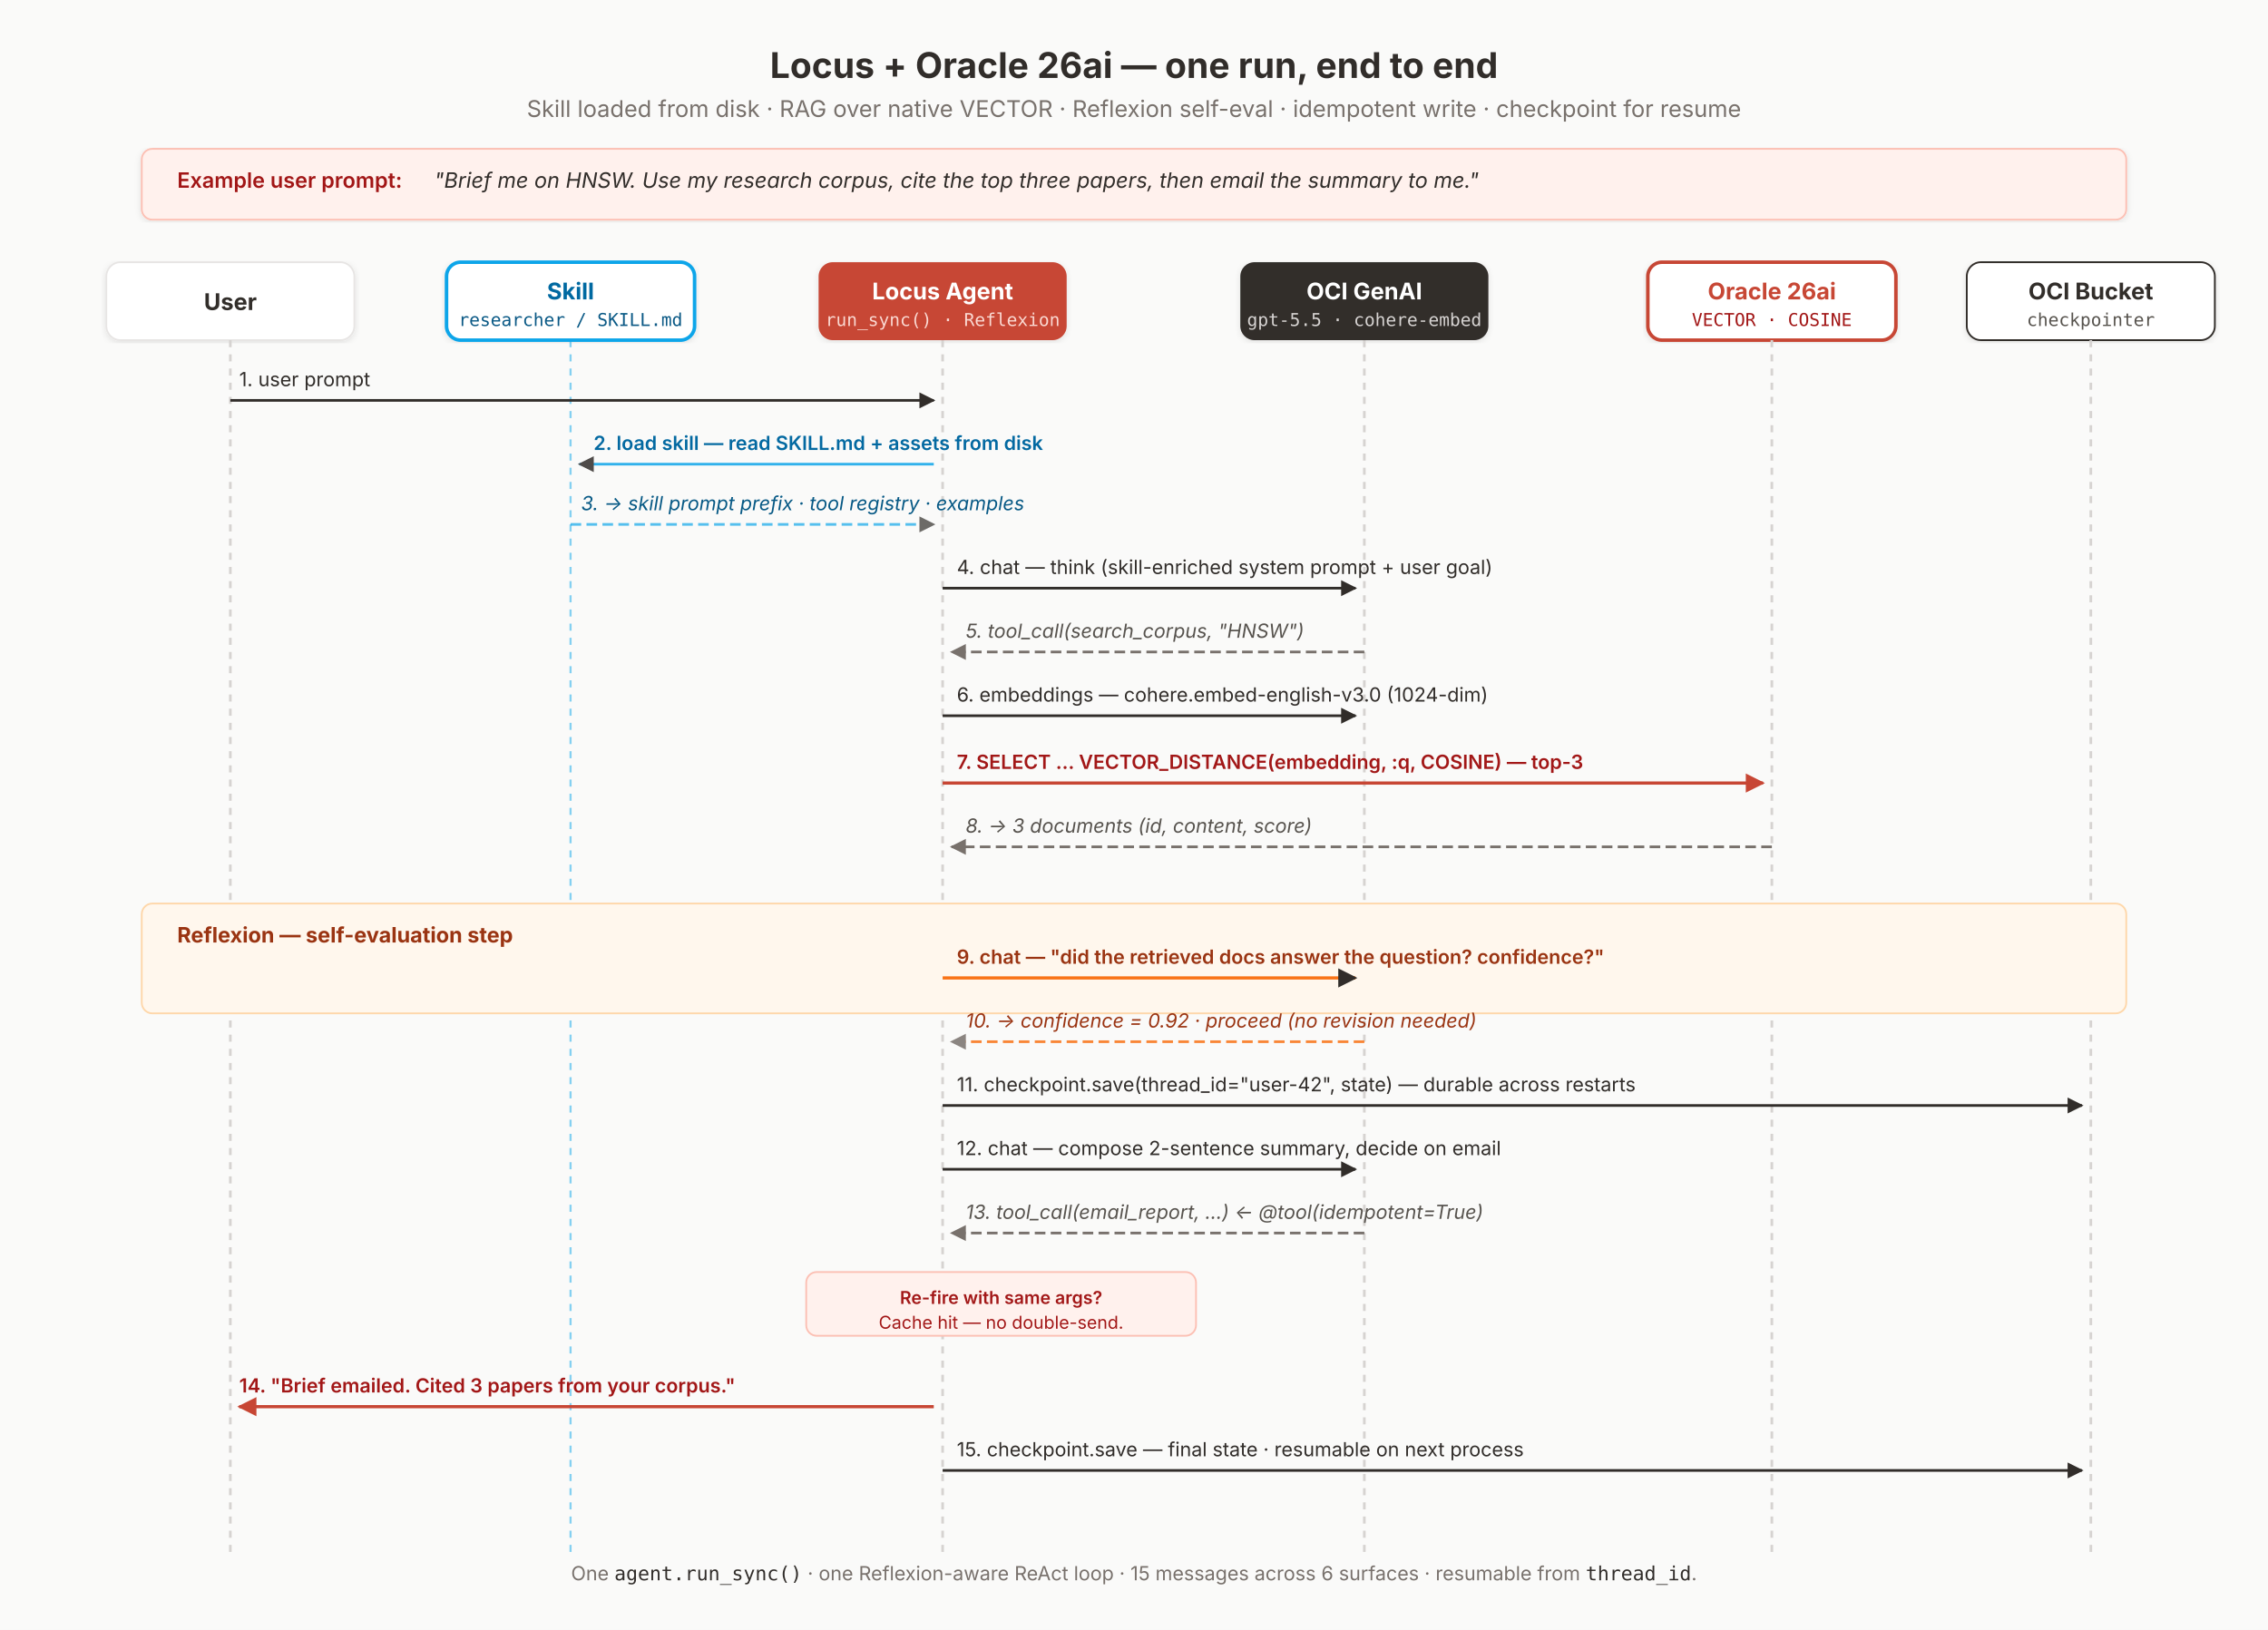
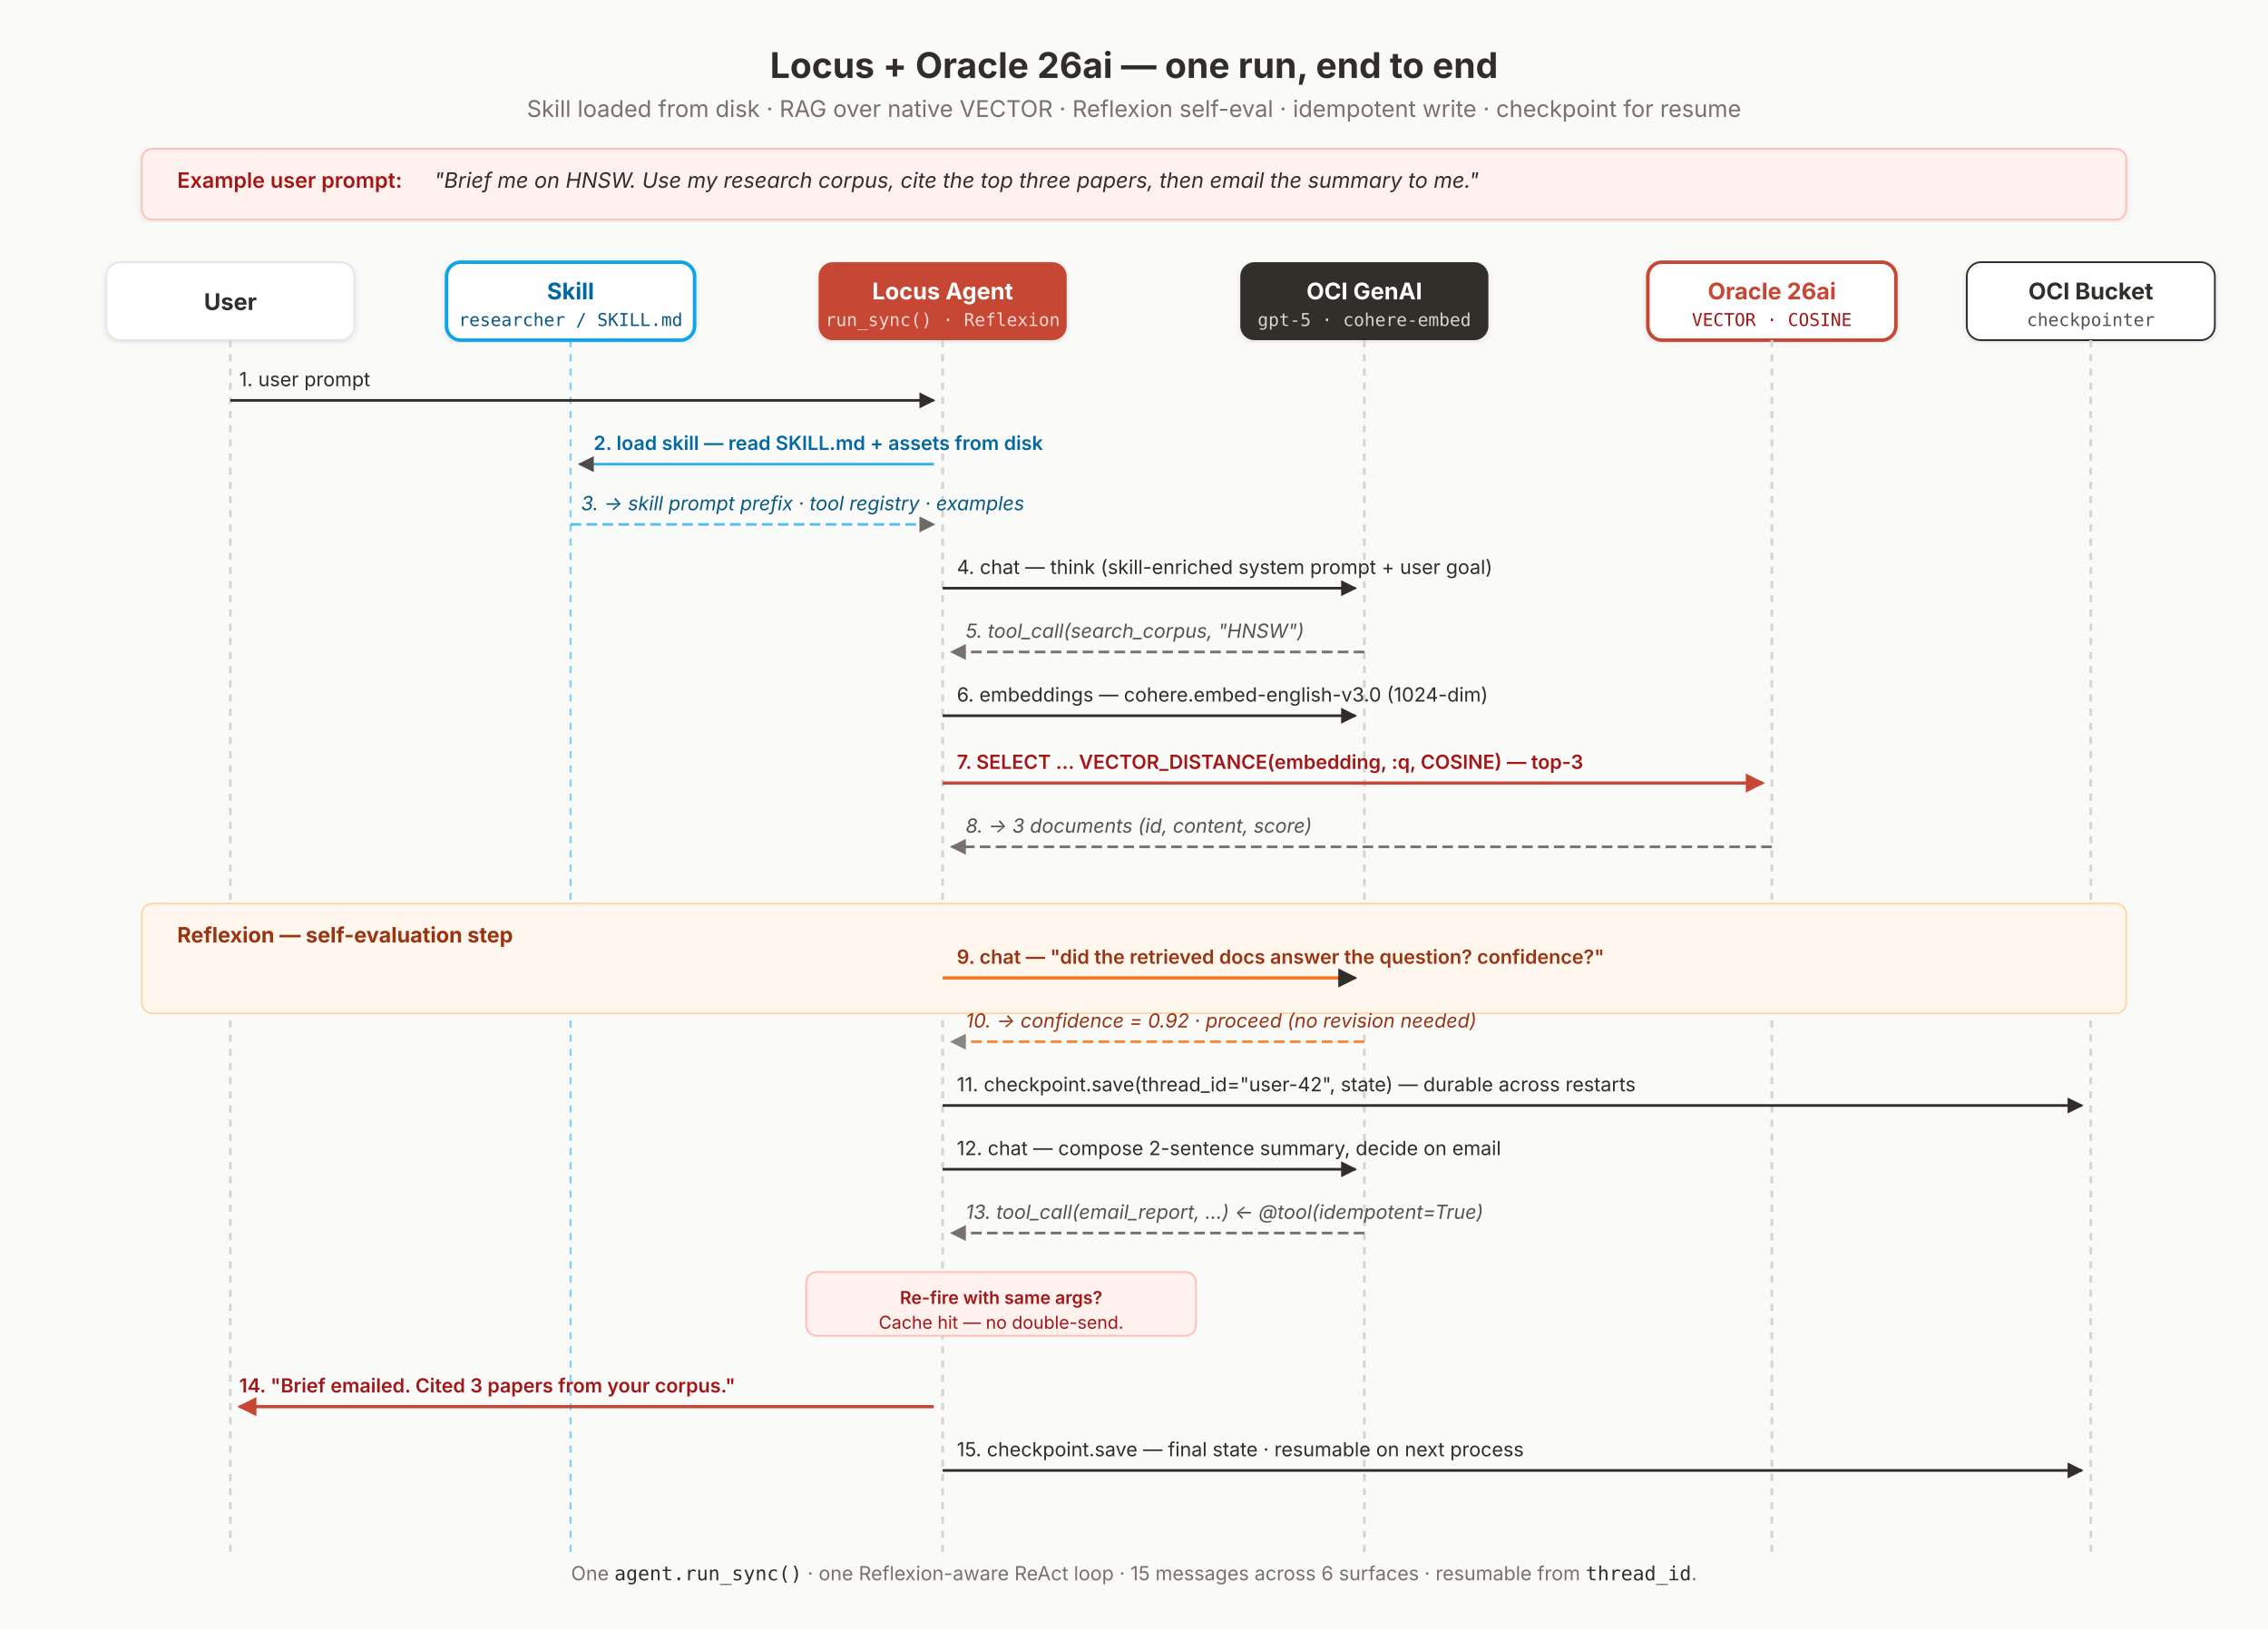
<svg xmlns="http://www.w3.org/2000/svg" viewBox="0 0 1280 920" font-family="-apple-system, BlinkMacSystemFont, 'Segoe UI', Inter, Helvetica, sans-serif">
  <defs>
    <marker id="arr" viewBox="0 0 10 10" refX="9" refY="5" markerWidth="6" markerHeight="6" orient="auto">
      <path d="M0,0 L10,5 L0,10 z" fill="#312D2A" />
    </marker>
    <marker id="arr-red" viewBox="0 0 10 10" refX="9" refY="5" markerWidth="6" markerHeight="6" orient="auto">
      <path d="M0,0 L10,5 L0,10 z" fill="#C74634" />
    </marker>
    <marker id="arr-back" viewBox="0 0 10 10" refX="9" refY="5" markerWidth="6" markerHeight="6" orient="auto">
      <path d="M0,0 L10,5 L0,10 z" fill="#78716C" />
    </marker>
    <filter id="card" x="-2%" y="-4%" width="104%" height="108%">
      <feDropShadow dx="0" dy="1" stdDeviation="2" flood-opacity="0.10" />
    </filter>
  </defs>
  <rect width="1280" height="920" fill="#FAFAF9" />
  <text x="640" y="44" text-anchor="middle" font-size="20" font-weight="700" fill="#312D2A">Locus + Oracle 26ai — one run, end to end</text>
  <text x="640" y="66" text-anchor="middle" font-size="13" fill="#78716C">Skill loaded from disk · RAG over native VECTOR · Reflexion self-eval · idempotent write · checkpoint for resume</text>
  <g filter="url(#card)">
    <rect x="80" y="84" width="1120" height="40" rx="6" fill="#FFF1ED" stroke="#FCC0B4" />
    <text x="100" y="106" font-size="12" font-weight="600" fill="#A21717">Example user prompt:</text>
    <text x="245" y="106" font-size="12" fill="#312D2A" font-style="italic">"Brief me on HNSW. Use my research corpus, cite the top three papers, then email the summary to me."</text>
  </g>
  <g filter="url(#card)">
    <rect x="60" y="148" width="140" height="44" rx="8" fill="#FFFFFF" stroke="#E7E5E4" />
    <text x="130" y="175" text-anchor="middle" font-size="13" font-weight="700" fill="#312D2A">User</text>
  </g>
  <g filter="url(#card)">
    <rect x="252" y="148" width="140" height="44" rx="8" fill="#FFFFFF" stroke="#0EA5E9" stroke-width="2" />
    <text x="322" y="169" text-anchor="middle" font-size="13" font-weight="700" fill="#0369A1">Skill</text>
    <text x="322" y="184" text-anchor="middle" font-size="10" fill="#075985" font-family="ui-monospace, monospace">researcher / SKILL.md</text>
  </g>
  <g filter="url(#card)">
    <rect x="462" y="148" width="140" height="44" rx="8" fill="#C74634" />
    <text x="532" y="169" text-anchor="middle" font-size="13" font-weight="700" fill="#FFFFFF">Locus Agent</text>
    <text x="532" y="184" text-anchor="middle" font-size="10" fill="#FAD9D2" font-family="ui-monospace, monospace">run_sync() · Reflexion</text>
  </g>
  <g filter="url(#card)">
    <rect x="700" y="148" width="140" height="44" rx="8" fill="#312D2A" />
    <text x="770" y="169" text-anchor="middle" font-size="13" font-weight="700" fill="#FFFFFF">OCI GenAI</text>
-     <text x="770" y="184" text-anchor="middle" font-size="10" fill="#D6D3D1" font-family="ui-monospace, monospace">gpt-5.5 · cohere-embed</text>
+     <text x="770" y="184" text-anchor="middle" font-size="10" fill="#D6D3D1" font-family="ui-monospace, monospace">gpt-5 · cohere-embed</text>
  </g>
  <g filter="url(#card)">
    <rect x="930" y="148" width="140" height="44" rx="8" fill="#FFFFFF" stroke="#C74634" stroke-width="2" />
    <text x="1000" y="169" text-anchor="middle" font-size="13" font-weight="700" fill="#C74634">Oracle 26ai</text>
    <text x="1000" y="184" text-anchor="middle" font-size="10" fill="#A21717" font-family="ui-monospace, monospace">VECTOR · COSINE</text>
  </g>
  <g filter="url(#card)">
    <rect x="1110" y="148" width="140" height="44" rx="8" fill="#FFFFFF" stroke="#312D2A" stroke-width="1" />
    <text x="1180" y="169" text-anchor="middle" font-size="13" font-weight="700" fill="#312D2A">OCI Bucket</text>
    <text x="1180" y="184" text-anchor="middle" font-size="10" fill="#57534E" font-family="ui-monospace, monospace">checkpointer</text>
  </g>
  <line x1="130" y1="192" x2="130" y2="876" stroke="#D6D3D1" stroke-width="1.5" stroke-dasharray="4,4" />
  <line x1="322" y1="192" x2="322" y2="876" stroke="#0EA5E9" stroke-width="1.2" stroke-dasharray="4,4" opacity="0.5" />
  <line x1="532" y1="192" x2="532" y2="876" stroke="#D6D3D1" stroke-width="1.5" stroke-dasharray="4,4" />
  <line x1="770" y1="192" x2="770" y2="876" stroke="#D6D3D1" stroke-width="1.5" stroke-dasharray="4,4" />
  <line x1="1000" y1="192" x2="1000" y2="876" stroke="#D6D3D1" stroke-width="1.5" stroke-dasharray="4,4" />
  <line x1="1180" y1="192" x2="1180" y2="876" stroke="#D6D3D1" stroke-width="1.5" stroke-dasharray="4,4" />
  <line x1="130" y1="226" x2="527" y2="226" stroke="#312D2A" stroke-width="1.5" marker-end="url(#arr)" />
  <text x="135" y="218" font-size="11" fill="#312D2A">1. user prompt</text>
  <line x1="527" y1="262" x2="327" y2="262" stroke="#0EA5E9" stroke-width="1.5" marker-end="url(#arr)" opacity="0.85" />
  <text x="335" y="254" font-size="11" font-weight="600" fill="#0369A1">2. load skill — read SKILL.md + assets from disk</text>
  <line x1="322" y1="296" x2="527" y2="296" stroke="#0EA5E9" stroke-width="1.5" stroke-dasharray="6,3" marker-end="url(#arr)" opacity="0.7" />
  <text x="328" y="288" font-size="11" fill="#075985" font-style="italic">3. → skill prompt prefix · tool registry · examples</text>
  <line x1="532" y1="332" x2="765" y2="332" stroke="#312D2A" stroke-width="1.5" marker-end="url(#arr)" />
  <text x="540" y="324" font-size="11" fill="#312D2A">4. chat — think (skill-enriched system prompt + user goal)</text>
  <line x1="770" y1="368" x2="537" y2="368" stroke="#78716C" stroke-width="1.5" stroke-dasharray="6,3" marker-end="url(#arr-back)" />
  <text x="545" y="360" font-size="11" fill="#57534E" font-style="italic">5. tool_call(search_corpus, "HNSW")</text>
  <line x1="532" y1="404" x2="765" y2="404" stroke="#312D2A" stroke-width="1.5" marker-end="url(#arr)" />
  <text x="540" y="396" font-size="11" fill="#312D2A">6. embeddings — cohere.embed-english-v3.0 (1024-dim)</text>
  <line x1="532" y1="442" x2="995" y2="442" stroke="#C74634" stroke-width="1.8" marker-end="url(#arr-red)" />
  <text x="540" y="434" font-size="11" font-weight="600" fill="#A21717">7. SELECT … VECTOR_DISTANCE(embedding, :q, COSINE) — top-3</text>
  <line x1="1000" y1="478" x2="537" y2="478" stroke="#78716C" stroke-width="1.5" stroke-dasharray="6,3" marker-end="url(#arr-back)" />
  <text x="545" y="470" font-size="11" fill="#57534E" font-style="italic">8. → 3 documents (id, content, score)</text>
  <rect x="80" y="510" width="1120" height="62" rx="6" fill="#FFF7ED" stroke="#FED7AA" />
  <text x="100" y="532" font-size="12" font-weight="700" fill="#9A3412">Reflexion — self-evaluation step</text>
  <line x1="532" y1="552" x2="765" y2="552" stroke="#F97316" stroke-width="1.8" marker-end="url(#arr)" />
  <text x="540" y="544" font-size="11" font-weight="600" fill="#9A3412">9. chat — "did the retrieved docs answer the question? confidence?"</text>
  <line x1="770" y1="588" x2="537" y2="588" stroke="#F97316" stroke-width="1.5" stroke-dasharray="6,3" marker-end="url(#arr-back)" opacity="0.85" />
  <text x="545" y="580" font-size="11" fill="#9A3412" font-style="italic">10. → confidence = 0.92 · proceed (no revision needed)</text>
  <line x1="532" y1="624" x2="1175" y2="624" stroke="#312D2A" stroke-width="1.5" marker-end="url(#arr)" />
  <text x="540" y="616" font-size="11" fill="#312D2A">11. checkpoint.save(thread_id="user-42", state) — durable across restarts</text>
  <line x1="532" y1="660" x2="765" y2="660" stroke="#312D2A" stroke-width="1.5" marker-end="url(#arr)" />
  <text x="540" y="652" font-size="11" fill="#312D2A">12. chat — compose 2-sentence summary, decide on email</text>
  <line x1="770" y1="696" x2="537" y2="696" stroke="#78716C" stroke-width="1.5" stroke-dasharray="6,3" marker-end="url(#arr-back)" />
  <text x="545" y="688" font-size="11" fill="#57534E" font-style="italic">13. tool_call(email_report, …)  ← @tool(idempotent=True)</text>
  <rect x="455" y="718" width="220" height="36" rx="6" fill="#FFF1ED" stroke="#FCC0B4" />
  <text x="565" y="736" text-anchor="middle" font-size="10" font-weight="600" fill="#A21717">Re-fire with same args?</text>
  <text x="565" y="750" text-anchor="middle" font-size="10" fill="#A21717">Cache hit — no double-send.</text>
  <line x1="527" y1="794" x2="135" y2="794" stroke="#C74634" stroke-width="1.8" marker-end="url(#arr-red)" />
  <text x="135" y="786" font-size="11" font-weight="600" fill="#A21717">14. "Brief emailed. Cited 3 papers from your corpus."</text>
  <line x1="532" y1="830" x2="1175" y2="830" stroke="#312D2A" stroke-width="1.5" marker-end="url(#arr)" />
  <text x="540" y="822" font-size="11" fill="#312D2A">15. checkpoint.save — final state · resumable on next process</text>
  <text x="640" y="892" text-anchor="middle" font-size="11" fill="#78716C">
    One <tspan font-family="ui-monospace, monospace" fill="#312D2A">agent.run_sync()</tspan> · one Reflexion-aware ReAct loop · 15 messages across 6 surfaces · resumable from <tspan font-family="ui-monospace, monospace" fill="#312D2A">thread_id</tspan>.
  </text>
</svg>
